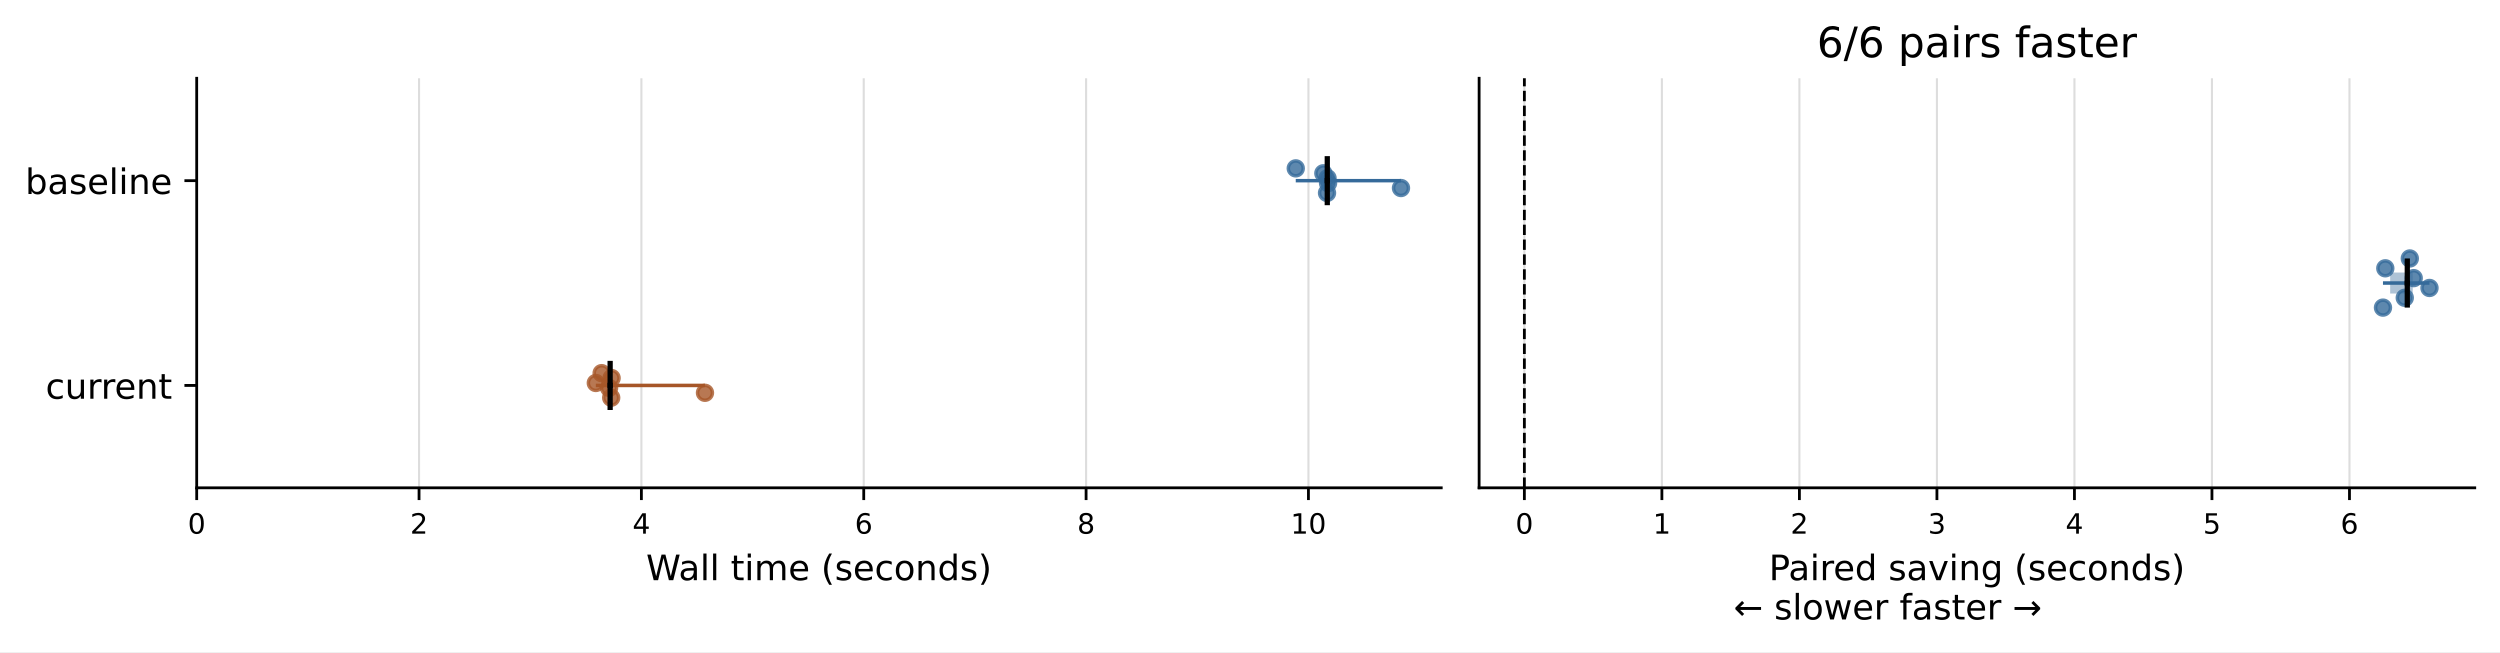
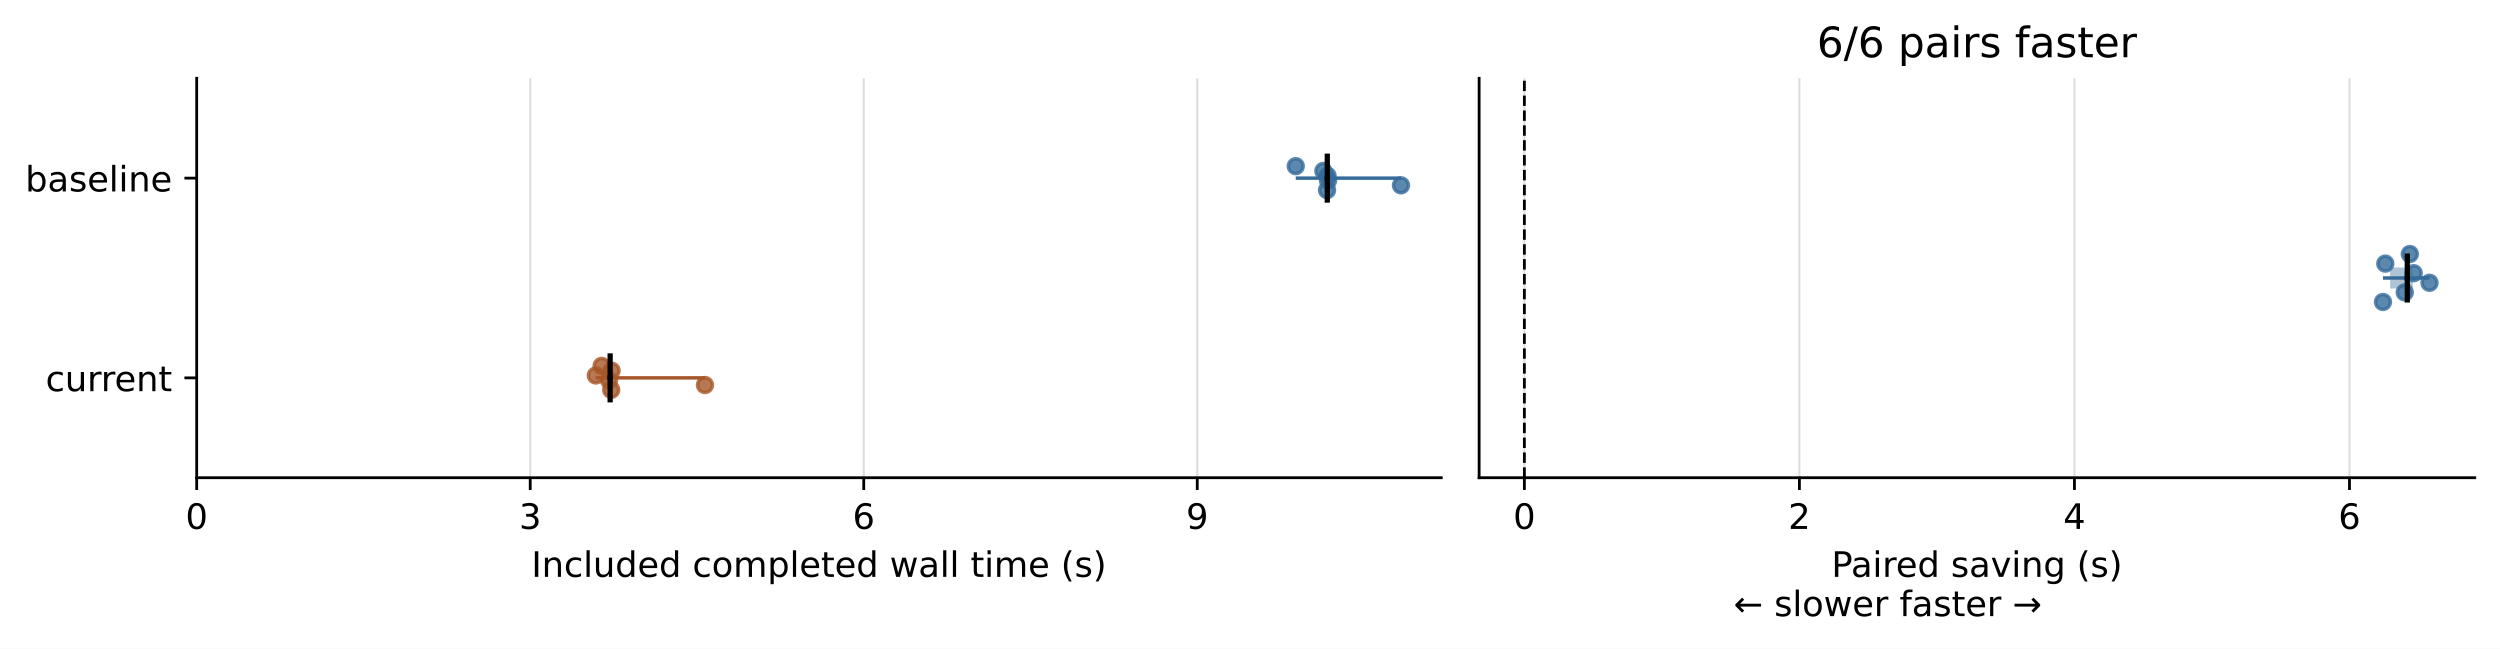
- <svg xmlns="http://www.w3.org/2000/svg" xmlns:xlink="http://www.w3.org/1999/xlink" width="712.836pt" height="185.913pt" viewBox="0 0 712.836 185.913" version="1.1">
+ <svg xmlns="http://www.w3.org/2000/svg" xmlns:xlink="http://www.w3.org/1999/xlink" width="712.836pt" height="184.968pt" viewBox="0 0 712.836 184.968" version="1.1">
  <defs>
    <style type="text/css">*{stroke-linejoin: round; stroke-linecap: butt}</style>
  </defs>
  <g id="figure_1">
    <g id="patch_1">
-       <path d="M 0 185.913  L 712.836 185.913  L 712.836 0  L 0 0  z " style="fill: #ffffff" />
+       <path d="M 0 184.968  L 712.836 184.968  L 712.836 0  L 0 0  z " style="fill: #ffffff" />
    </g>
    <g id="axes_1">
      <g id="patch_2">
-         <path d="M 56.086 139.094  L 410.947 139.094  L 410.947 22.318  L 56.086 22.318  z " style="fill: #ffffff" />
+         <path d="M 56.086 136.214  L 410.947 136.214  L 410.947 22.318  L 56.086 22.318  z " style="fill: #ffffff" />
      </g>
      <g id="matplotlib.axis_1">
        <g id="xtick_1">
          <g id="line2d_1">
-             <path d="M 56.086 139.094  L 56.086 22.318  " clip-path="url(#p09253b8ba0)" style="fill: none; stroke: #dddddd; stroke-width: 0.6; stroke-linecap: square" />
+             <path d="M 56.086 136.214  L 56.086 22.318  " clip-path="url(#pa0a69498f5)" style="fill: none; stroke: #dddddd; stroke-width: 0.6; stroke-linecap: square" />
          </g>
          <g id="line2d_2">
            <defs>
-               <path id="mcbb046f7fb" d="M 0 0  L 0 3.5  " style="stroke: #000000; stroke-width: 0.8" />
+               <path id="m85a823e3cc" d="M 0 0  L 0 3.5  " style="stroke: #000000; stroke-width: 0.8" />
            </defs>
            <g>
-               <use xlink:href="#mcbb046f7fb" x="56.086" y="139.094" style="stroke: #000000; stroke-width: 0.8" />
+               <use xlink:href="#m85a823e3cc" x="56.086" y="136.214" style="stroke: #000000; stroke-width: 0.8" />
            </g>
          </g>
          <g id="text_1">
-             <text style="font-size: 8px; font-family: 'DejaVu Sans', 'Bitstream Vera Sans', 'Computer Modern Sans Serif', 'Lucida Grande', 'Verdana', 'Geneva', 'Lucid', 'Arial', 'Helvetica', 'Avant Garde', sans-serif; text-anchor: middle" x="56.086" y="152.173" transform="rotate(-0 56.08594 152.1729)">0</text>
+             <text style="font-size: 10px; font-family: 'DejaVu Sans', 'Bitstream Vera Sans', 'Computer Modern Sans Serif', 'Lucida Grande', 'Verdana', 'Geneva', 'Lucid', 'Arial', 'Helvetica', 'Avant Garde', sans-serif; text-anchor: middle" x="56.086" y="150.813" transform="rotate(-0 56.08594 150.8126)">0</text>
          </g>
        </g>
        <g id="xtick_2">
          <g id="line2d_3">
-             <path d="M 119.484 139.094  L 119.484 22.318  " clip-path="url(#p09253b8ba0)" style="fill: none; stroke: #dddddd; stroke-width: 0.6; stroke-linecap: square" />
+             <path d="M 151.184 136.214  L 151.184 22.318  " clip-path="url(#pa0a69498f5)" style="fill: none; stroke: #dddddd; stroke-width: 0.6; stroke-linecap: square" />
          </g>
          <g id="line2d_4">
            <g>
-               <use xlink:href="#mcbb046f7fb" x="119.484" y="139.094" style="stroke: #000000; stroke-width: 0.8" />
+               <use xlink:href="#m85a823e3cc" x="151.184" y="136.214" style="stroke: #000000; stroke-width: 0.8" />
            </g>
          </g>
          <g id="text_2">
-             <text style="font-size: 8px; font-family: 'DejaVu Sans', 'Bitstream Vera Sans', 'Computer Modern Sans Serif', 'Lucida Grande', 'Verdana', 'Geneva', 'Lucid', 'Arial', 'Helvetica', 'Avant Garde', sans-serif; text-anchor: middle" x="119.484" y="152.173" transform="rotate(-0 119.4845 152.1729)">2</text>
+             <text style="font-size: 10px; font-family: 'DejaVu Sans', 'Bitstream Vera Sans', 'Computer Modern Sans Serif', 'Lucida Grande', 'Verdana', 'Geneva', 'Lucid', 'Arial', 'Helvetica', 'Avant Garde', sans-serif; text-anchor: middle" x="151.184" y="150.813" transform="rotate(-0 151.1837 150.8126)">3</text>
          </g>
        </g>
        <g id="xtick_3">
          <g id="line2d_5">
-             <path d="M 182.883 139.094  L 182.883 22.318  " clip-path="url(#p09253b8ba0)" style="fill: none; stroke: #dddddd; stroke-width: 0.6; stroke-linecap: square" />
+             <path d="M 246.281 136.214  L 246.281 22.318  " clip-path="url(#pa0a69498f5)" style="fill: none; stroke: #dddddd; stroke-width: 0.6; stroke-linecap: square" />
          </g>
          <g id="line2d_6">
            <g>
-               <use xlink:href="#mcbb046f7fb" x="182.883" y="139.094" style="stroke: #000000; stroke-width: 0.8" />
+               <use xlink:href="#m85a823e3cc" x="246.281" y="136.214" style="stroke: #000000; stroke-width: 0.8" />
            </g>
          </g>
          <g id="text_3">
-             <text style="font-size: 8px; font-family: 'DejaVu Sans', 'Bitstream Vera Sans', 'Computer Modern Sans Serif', 'Lucida Grande', 'Verdana', 'Geneva', 'Lucid', 'Arial', 'Helvetica', 'Avant Garde', sans-serif; text-anchor: middle" x="182.883" y="152.173" transform="rotate(-0 182.883 152.1729)">4</text>
+             <text style="font-size: 10px; font-family: 'DejaVu Sans', 'Bitstream Vera Sans', 'Computer Modern Sans Serif', 'Lucida Grande', 'Verdana', 'Geneva', 'Lucid', 'Arial', 'Helvetica', 'Avant Garde', sans-serif; text-anchor: middle" x="246.281" y="150.813" transform="rotate(-0 246.2815 150.8126)">6</text>
          </g>
        </g>
        <g id="xtick_4">
          <g id="line2d_7">
-             <path d="M 246.281 139.094  L 246.281 22.318  " clip-path="url(#p09253b8ba0)" style="fill: none; stroke: #dddddd; stroke-width: 0.6; stroke-linecap: square" />
+             <path d="M 341.379 136.214  L 341.379 22.318  " clip-path="url(#pa0a69498f5)" style="fill: none; stroke: #dddddd; stroke-width: 0.6; stroke-linecap: square" />
          </g>
          <g id="line2d_8">
            <g>
-               <use xlink:href="#mcbb046f7fb" x="246.281" y="139.094" style="stroke: #000000; stroke-width: 0.8" />
+               <use xlink:href="#m85a823e3cc" x="341.379" y="136.214" style="stroke: #000000; stroke-width: 0.8" />
            </g>
          </g>
          <g id="text_4">
-             <text style="font-size: 8px; font-family: 'DejaVu Sans', 'Bitstream Vera Sans', 'Computer Modern Sans Serif', 'Lucida Grande', 'Verdana', 'Geneva', 'Lucid', 'Arial', 'Helvetica', 'Avant Garde', sans-serif; text-anchor: middle" x="246.281" y="152.173" transform="rotate(-0 246.2815 152.1729)">6</text>
-           </g>
-         </g>
-         <g id="xtick_5">
-           <g id="line2d_9">
-             <path d="M 309.68 139.094  L 309.68 22.318  " clip-path="url(#p09253b8ba0)" style="fill: none; stroke: #dddddd; stroke-width: 0.6; stroke-linecap: square" />
-           </g>
-           <g id="line2d_10">
-             <g>
-               <use xlink:href="#mcbb046f7fb" x="309.68" y="139.094" style="stroke: #000000; stroke-width: 0.8" />
-             </g>
-           </g>
-           <g id="text_5">
-             <text style="font-size: 8px; font-family: 'DejaVu Sans', 'Bitstream Vera Sans', 'Computer Modern Sans Serif', 'Lucida Grande', 'Verdana', 'Geneva', 'Lucid', 'Arial', 'Helvetica', 'Avant Garde', sans-serif; text-anchor: middle" x="309.68" y="152.173" transform="rotate(-0 309.68 152.1729)">8</text>
-           </g>
-         </g>
-         <g id="xtick_6">
-           <g id="line2d_11">
-             <path d="M 373.079 139.094  L 373.079 22.318  " clip-path="url(#p09253b8ba0)" style="fill: none; stroke: #dddddd; stroke-width: 0.6; stroke-linecap: square" />
-           </g>
-           <g id="line2d_12">
-             <g>
-               <use xlink:href="#mcbb046f7fb" x="373.079" y="139.094" style="stroke: #000000; stroke-width: 0.8" />
-             </g>
-           </g>
-           <g id="text_6">
-             <text style="font-size: 8px; font-family: 'DejaVu Sans', 'Bitstream Vera Sans', 'Computer Modern Sans Serif', 'Lucida Grande', 'Verdana', 'Geneva', 'Lucid', 'Arial', 'Helvetica', 'Avant Garde', sans-serif; text-anchor: middle" x="373.079" y="152.173" transform="rotate(-0 373.0785 152.1729)">10</text>
-           </g>
-         </g>
-         <g id="text_7">
-           <text style="font-size: 10px; font-family: 'DejaVu Sans', 'Bitstream Vera Sans', 'Computer Modern Sans Serif', 'Lucida Grande', 'Verdana', 'Geneva', 'Lucid', 'Arial', 'Helvetica', 'Avant Garde', sans-serif; text-anchor: middle" x="233.516" y="165.435" transform="rotate(-0 233.5165 165.4351)">Wall time (seconds)</text>
+             <text style="font-size: 10px; font-family: 'DejaVu Sans', 'Bitstream Vera Sans', 'Computer Modern Sans Serif', 'Lucida Grande', 'Verdana', 'Geneva', 'Lucid', 'Arial', 'Helvetica', 'Avant Garde', sans-serif; text-anchor: middle" x="341.379" y="150.813" transform="rotate(-0 341.3793 150.8126)">9</text>
+           </g>
+         </g>
+         <g id="text_5">
+           <text style="font-size: 10px; font-family: 'DejaVu Sans', 'Bitstream Vera Sans', 'Computer Modern Sans Serif', 'Lucida Grande', 'Verdana', 'Geneva', 'Lucid', 'Arial', 'Helvetica', 'Avant Garde', sans-serif; text-anchor: middle" x="233.516" y="164.491" transform="rotate(-0 233.5165 164.4907)">Included completed wall time (s)</text>
        </g>
      </g>
      <g id="matplotlib.axis_2">
        <g id="ytick_1">
-           <g id="line2d_13">
+           <g id="line2d_9">
            <defs>
-               <path id="m16d4277855" d="M 0 0  L -3.5 0  " style="stroke: #000000; stroke-width: 0.8" />
+               <path id="ma7967ac79f" d="M 0 0  L -3.5 0  " style="stroke: #000000; stroke-width: 0.8" />
            </defs>
            <g>
-               <use xlink:href="#m16d4277855" x="56.086" y="51.512" style="stroke: #000000; stroke-width: 0.8" />
-             </g>
-           </g>
-           <g id="text_8">
-             <text style="font-size: 10px; font-family: 'DejaVu Sans', 'Bitstream Vera Sans', 'Computer Modern Sans Serif', 'Lucida Grande', 'Verdana', 'Geneva', 'Lucid', 'Arial', 'Helvetica', 'Avant Garde', sans-serif; text-anchor: end" x="49.086" y="55.311" transform="rotate(-0 49.08594 55.31134)">baseline</text>
+               <use xlink:href="#ma7967ac79f" x="56.086" y="50.792" style="stroke: #000000; stroke-width: 0.8" />
+             </g>
+           </g>
+           <g id="text_6">
+             <text style="font-size: 10px; font-family: 'DejaVu Sans', 'Bitstream Vera Sans', 'Computer Modern Sans Serif', 'Lucida Grande', 'Verdana', 'Geneva', 'Lucid', 'Arial', 'Helvetica', 'Avant Garde', sans-serif; text-anchor: end" x="49.086" y="54.591" transform="rotate(-0 49.08594 54.59134)">baseline</text>
          </g>
        </g>
        <g id="ytick_2">
-           <g id="line2d_14">
-             <g>
-               <use xlink:href="#m16d4277855" x="56.086" y="109.9" style="stroke: #000000; stroke-width: 0.8" />
-             </g>
-           </g>
-           <g id="text_9">
-             <text style="font-size: 10px; font-family: 'DejaVu Sans', 'Bitstream Vera Sans', 'Computer Modern Sans Serif', 'Lucida Grande', 'Verdana', 'Geneva', 'Lucid', 'Arial', 'Helvetica', 'Avant Garde', sans-serif; text-anchor: end" x="49.086" y="113.699" transform="rotate(-0 49.08594 113.6993)">current</text>
+           <g id="line2d_10">
+             <g>
+               <use xlink:href="#ma7967ac79f" x="56.086" y="107.74" style="stroke: #000000; stroke-width: 0.8" />
+             </g>
+           </g>
+           <g id="text_7">
+             <text style="font-size: 10px; font-family: 'DejaVu Sans', 'Bitstream Vera Sans', 'Computer Modern Sans Serif', 'Lucida Grande', 'Verdana', 'Geneva', 'Lucid', 'Arial', 'Helvetica', 'Avant Garde', sans-serif; text-anchor: end" x="49.086" y="111.539" transform="rotate(-0 49.08594 111.5393)">current</text>
          </g>
        </g>
      </g>
      <g id="LineCollection_1">
-         <path d="M 369.464 51.512  L 399.468 51.512  " clip-path="url(#p09253b8ba0)" style="fill: none; stroke: #356a9a" />
+         <path d="M 369.464 50.792  L 399.468 50.792  " clip-path="url(#pa0a69498f5)" style="fill: none; stroke: #356a9a" />
      </g>
      <g id="LineCollection_2">
-         <path d="M 377.594 51.512  L 378.637 51.512  " clip-path="url(#p09253b8ba0)" style="fill: none; stroke: #356a9a; stroke-opacity: 0.4; stroke-width: 6" />
+         <path d="M 377.594 50.792  L 378.637 50.792  " clip-path="url(#pa0a69498f5)" style="fill: none; stroke: #356a9a; stroke-opacity: 0.4; stroke-width: 6" />
      </g>
      <g id="LineCollection_3">
-         <path d="M 169.885 109.9  L 201.013 109.9  " clip-path="url(#p09253b8ba0)" style="fill: none; stroke: #a65628" />
+         <path d="M 169.885 107.74  L 201.013 107.74  " clip-path="url(#pa0a69498f5)" style="fill: none; stroke: #a65628" />
      </g>
      <g id="LineCollection_4">
-         <path d="M 172.077 109.9  L 174.361 109.9  " clip-path="url(#p09253b8ba0)" style="fill: none; stroke: #a65628; stroke-opacity: 0.4; stroke-width: 6" />
+         <path d="M 172.077 107.74  L 174.361 107.74  " clip-path="url(#pa0a69498f5)" style="fill: none; stroke: #a65628; stroke-opacity: 0.4; stroke-width: 6" />
      </g>
      <g id="patch_3">
-         <path d="M 56.086 139.094  L 56.086 22.318  " style="fill: none; stroke: #000000; stroke-width: 0.8; stroke-linejoin: miter; stroke-linecap: square" />
+         <path d="M 56.086 136.214  L 56.086 22.318  " style="fill: none; stroke: #000000; stroke-width: 0.8; stroke-linejoin: miter; stroke-linecap: square" />
      </g>
      <g id="patch_4">
-         <path d="M 56.086 139.094  L 410.947 139.094  " style="fill: none; stroke: #000000; stroke-width: 0.8; stroke-linejoin: miter; stroke-linecap: square" />
+         <path d="M 56.086 136.214  L 410.947 136.214  " style="fill: none; stroke: #000000; stroke-width: 0.8; stroke-linejoin: miter; stroke-linecap: square" />
      </g>
      <g id="PathCollection_1">
        <defs>
-           <path id="m910f1e23b7" d="M 0 2.121  C 0.563 2.121 1.102 1.898 1.5 1.5  C 1.898 1.102 2.121 0.563 2.121 0  C 2.121 -0.563 1.898 -1.102 1.5 -1.5  C 1.102 -1.898 0.563 -2.121 0 -2.121  C -0.563 -2.121 -1.102 -1.898 -1.5 -1.5  C -1.898 -1.102 -2.121 -0.563 -2.121 0  C -2.121 0.563 -1.898 1.102 -1.5 1.5  C -1.102 1.898 -0.563 2.121 0 2.121  z " style="stroke: #356a9a; stroke-opacity: 0.8" />
+           <path id="m392c18a49d" d="M 0 2.121  C 0.563 2.121 1.102 1.898 1.5 1.5  C 1.898 1.102 2.121 0.563 2.121 0  C 2.121 -0.563 1.898 -1.102 1.5 -1.5  C 1.102 -1.898 0.563 -2.121 0 -2.121  C -0.563 -2.121 -1.102 -1.898 -1.5 -1.5  C -1.898 -1.102 -2.121 -0.563 -2.121 0  C -2.121 0.563 -1.898 1.102 -1.5 1.5  C -1.102 1.898 -0.563 2.121 0 2.121  z " style="stroke: #356a9a; stroke-opacity: 0.8" />
        </defs>
-         <g clip-path="url(#p09253b8ba0)">
-           <use xlink:href="#m910f1e23b7" x="369.464" y="48.009" style="fill: #356a9a; fill-opacity: 0.8; stroke: #356a9a; stroke-opacity: 0.8" />
-           <use xlink:href="#m910f1e23b7" x="377.332" y="49.41" style="fill: #356a9a; fill-opacity: 0.8; stroke: #356a9a; stroke-opacity: 0.8" />
-           <use xlink:href="#m910f1e23b7" x="378.526" y="50.811" style="fill: #356a9a; fill-opacity: 0.8; stroke: #356a9a; stroke-opacity: 0.8" />
-           <use xlink:href="#m910f1e23b7" x="378.674" y="52.213" style="fill: #356a9a; fill-opacity: 0.8; stroke: #356a9a; stroke-opacity: 0.8" />
-           <use xlink:href="#m910f1e23b7" x="399.468" y="53.614" style="fill: #356a9a; fill-opacity: 0.8; stroke: #356a9a; stroke-opacity: 0.8" />
-           <use xlink:href="#m910f1e23b7" x="378.38" y="55.015" style="fill: #356a9a; fill-opacity: 0.8; stroke: #356a9a; stroke-opacity: 0.8" />
+         <g clip-path="url(#pa0a69498f5)">
+           <use xlink:href="#m392c18a49d" x="369.464" y="47.375" style="fill: #356a9a; fill-opacity: 0.8; stroke: #356a9a; stroke-opacity: 0.8" />
+           <use xlink:href="#m392c18a49d" x="377.332" y="48.742" style="fill: #356a9a; fill-opacity: 0.8; stroke: #356a9a; stroke-opacity: 0.8" />
+           <use xlink:href="#m392c18a49d" x="378.526" y="50.109" style="fill: #356a9a; fill-opacity: 0.8; stroke: #356a9a; stroke-opacity: 0.8" />
+           <use xlink:href="#m392c18a49d" x="378.674" y="51.476" style="fill: #356a9a; fill-opacity: 0.8; stroke: #356a9a; stroke-opacity: 0.8" />
+           <use xlink:href="#m392c18a49d" x="399.468" y="52.842" style="fill: #356a9a; fill-opacity: 0.8; stroke: #356a9a; stroke-opacity: 0.8" />
+           <use xlink:href="#m392c18a49d" x="378.38" y="54.209" style="fill: #356a9a; fill-opacity: 0.8; stroke: #356a9a; stroke-opacity: 0.8" />
        </g>
      </g>
      <g id="PathCollection_2">
        <defs>
-           <path id="m48325b15b5" d="M 0 2.121  C 0.563 2.121 1.102 1.898 1.5 1.5  C 1.898 1.102 2.121 0.563 2.121 0  C 2.121 -0.563 1.898 -1.102 1.5 -1.5  C 1.102 -1.898 0.563 -2.121 0 -2.121  C -0.563 -2.121 -1.102 -1.898 -1.5 -1.5  C -1.898 -1.102 -2.121 -0.563 -2.121 0  C -2.121 0.563 -1.898 1.102 -1.5 1.5  C -1.102 1.898 -0.563 2.121 0 2.121  z " style="stroke: #a65628; stroke-opacity: 0.8" />
+           <path id="m69e7d867d7" d="M 0 2.121  C 0.563 2.121 1.102 1.898 1.5 1.5  C 1.898 1.102 2.121 0.563 2.121 0  C 2.121 -0.563 1.898 -1.102 1.5 -1.5  C 1.102 -1.898 0.563 -2.121 0 -2.121  C -0.563 -2.121 -1.102 -1.898 -1.5 -1.5  C -1.898 -1.102 -2.121 -0.563 -2.121 0  C -2.121 0.563 -1.898 1.102 -1.5 1.5  C -1.102 1.898 -0.563 2.121 0 2.121  z " style="stroke: #a65628; stroke-opacity: 0.8" />
        </defs>
-         <g clip-path="url(#p09253b8ba0)">
-           <use xlink:href="#m48325b15b5" x="171.546" y="106.397" style="fill: #a65628; fill-opacity: 0.8; stroke: #a65628; stroke-opacity: 0.8" />
-           <use xlink:href="#m48325b15b5" x="174.389" y="107.798" style="fill: #a65628; fill-opacity: 0.8; stroke: #a65628; stroke-opacity: 0.8" />
-           <use xlink:href="#m48325b15b5" x="169.885" y="109.199" style="fill: #a65628; fill-opacity: 0.8; stroke: #a65628; stroke-opacity: 0.8" />
-           <use xlink:href="#m48325b15b5" x="173.669" y="110.601" style="fill: #a65628; fill-opacity: 0.8; stroke: #a65628; stroke-opacity: 0.8" />
-           <use xlink:href="#m48325b15b5" x="201.013" y="112.002" style="fill: #a65628; fill-opacity: 0.8; stroke: #a65628; stroke-opacity: 0.8" />
-           <use xlink:href="#m48325b15b5" x="174.275" y="113.403" style="fill: #a65628; fill-opacity: 0.8; stroke: #a65628; stroke-opacity: 0.8" />
-         </g>
-       </g>
-       <g id="line2d_15">
-         <path d="M 378.453 51.512  " clip-path="url(#p09253b8ba0)" style="fill: none; stroke: #000000; stroke-width: 1.5; stroke-linecap: square" />
+         <g clip-path="url(#pa0a69498f5)">
+           <use xlink:href="#m69e7d867d7" x="171.546" y="104.323" style="fill: #a65628; fill-opacity: 0.8; stroke: #a65628; stroke-opacity: 0.8" />
+           <use xlink:href="#m69e7d867d7" x="174.389" y="105.69" style="fill: #a65628; fill-opacity: 0.8; stroke: #a65628; stroke-opacity: 0.8" />
+           <use xlink:href="#m69e7d867d7" x="169.885" y="107.057" style="fill: #a65628; fill-opacity: 0.8; stroke: #a65628; stroke-opacity: 0.8" />
+           <use xlink:href="#m69e7d867d7" x="173.669" y="108.424" style="fill: #a65628; fill-opacity: 0.8; stroke: #a65628; stroke-opacity: 0.8" />
+           <use xlink:href="#m69e7d867d7" x="201.013" y="109.79" style="fill: #a65628; fill-opacity: 0.8; stroke: #a65628; stroke-opacity: 0.8" />
+           <use xlink:href="#m69e7d867d7" x="174.275" y="111.157" style="fill: #a65628; fill-opacity: 0.8; stroke: #a65628; stroke-opacity: 0.8" />
+         </g>
+       </g>
+       <g id="line2d_11">
+         <path d="M 378.453 50.792  " clip-path="url(#pa0a69498f5)" style="fill: none; stroke: #000000; stroke-width: 1.5; stroke-linecap: square" />
        <defs>
-           <path id="me149b7b6f7" d="M 0 7  L 0 -7  " style="stroke: #000000; stroke-width: 1.5" />
+           <path id="m5cb2c12720" d="M 0 7  L 0 -7  " style="stroke: #000000; stroke-width: 1.5" />
        </defs>
-         <g clip-path="url(#p09253b8ba0)">
-           <use xlink:href="#me149b7b6f7" x="378.453" y="51.512" style="stroke: #000000; stroke-width: 1.5" />
-         </g>
-       </g>
-       <g id="line2d_16">
-         <path d="M 173.972 109.9  " clip-path="url(#p09253b8ba0)" style="fill: none; stroke: #000000; stroke-width: 1.5; stroke-linecap: square" />
-         <g clip-path="url(#p09253b8ba0)">
-           <use xlink:href="#me149b7b6f7" x="173.972" y="109.9" style="stroke: #000000; stroke-width: 1.5" />
+         <g clip-path="url(#pa0a69498f5)">
+           <use xlink:href="#m5cb2c12720" x="378.453" y="50.792" style="stroke: #000000; stroke-width: 1.5" />
+         </g>
+       </g>
+       <g id="line2d_12">
+         <path d="M 173.972 107.74  " clip-path="url(#pa0a69498f5)" style="fill: none; stroke: #000000; stroke-width: 1.5; stroke-linecap: square" />
+         <g clip-path="url(#pa0a69498f5)">
+           <use xlink:href="#m5cb2c12720" x="173.972" y="107.74" style="stroke: #000000; stroke-width: 1.5" />
        </g>
      </g>
    </g>
    <g id="axes_2">
      <g id="patch_5">
-         <path d="M 421.747 139.094  L 705.636 139.094  L 705.636 22.318  L 421.747 22.318  z " style="fill: #ffffff" />
+         <path d="M 421.747 136.214  L 705.636 136.214  L 705.636 22.318  L 421.747 22.318  z " style="fill: #ffffff" />
      </g>
      <g id="matplotlib.axis_3">
+         <g id="xtick_5">
+           <g id="line2d_13">
+             <path d="M 434.651 136.214  L 434.651 22.318  " clip-path="url(#pec1b2222bd)" style="fill: none; stroke: #dddddd; stroke-width: 0.6; stroke-linecap: square" />
+           </g>
+           <g id="line2d_14">
+             <g>
+               <use xlink:href="#m85a823e3cc" x="434.651" y="136.214" style="stroke: #000000; stroke-width: 0.8" />
+             </g>
+           </g>
+           <g id="text_8">
+             <text style="font-size: 10px; font-family: 'DejaVu Sans', 'Bitstream Vera Sans', 'Computer Modern Sans Serif', 'Lucida Grande', 'Verdana', 'Geneva', 'Lucid', 'Arial', 'Helvetica', 'Avant Garde', sans-serif; text-anchor: middle" x="434.651" y="150.813" transform="rotate(-0 434.6511 150.8126)">0</text>
+           </g>
+         </g>
+         <g id="xtick_6">
+           <g id="line2d_15">
+             <path d="M 513.072 136.214  L 513.072 22.318  " clip-path="url(#pec1b2222bd)" style="fill: none; stroke: #dddddd; stroke-width: 0.6; stroke-linecap: square" />
+           </g>
+           <g id="line2d_16">
+             <g>
+               <use xlink:href="#m85a823e3cc" x="513.072" y="136.214" style="stroke: #000000; stroke-width: 0.8" />
+             </g>
+           </g>
+           <g id="text_9">
+             <text style="font-size: 10px; font-family: 'DejaVu Sans', 'Bitstream Vera Sans', 'Computer Modern Sans Serif', 'Lucida Grande', 'Verdana', 'Geneva', 'Lucid', 'Arial', 'Helvetica', 'Avant Garde', sans-serif; text-anchor: middle" x="513.072" y="150.813" transform="rotate(-0 513.0723 150.8126)">2</text>
+           </g>
+         </g>
        <g id="xtick_7">
          <g id="line2d_17">
-             <path d="M 434.651 139.094  L 434.651 22.318  " clip-path="url(#pcd2f29407a)" style="fill: none; stroke: #dddddd; stroke-width: 0.6; stroke-linecap: square" />
+             <path d="M 591.494 136.214  L 591.494 22.318  " clip-path="url(#pec1b2222bd)" style="fill: none; stroke: #dddddd; stroke-width: 0.6; stroke-linecap: square" />
          </g>
          <g id="line2d_18">
            <g>
-               <use xlink:href="#mcbb046f7fb" x="434.651" y="139.094" style="stroke: #000000; stroke-width: 0.8" />
+               <use xlink:href="#m85a823e3cc" x="591.494" y="136.214" style="stroke: #000000; stroke-width: 0.8" />
            </g>
          </g>
          <g id="text_10">
-             <text style="font-size: 8px; font-family: 'DejaVu Sans', 'Bitstream Vera Sans', 'Computer Modern Sans Serif', 'Lucida Grande', 'Verdana', 'Geneva', 'Lucid', 'Arial', 'Helvetica', 'Avant Garde', sans-serif; text-anchor: middle" x="434.651" y="152.173" transform="rotate(-0 434.6511 152.1729)">0</text>
+             <text style="font-size: 10px; font-family: 'DejaVu Sans', 'Bitstream Vera Sans', 'Computer Modern Sans Serif', 'Lucida Grande', 'Verdana', 'Geneva', 'Lucid', 'Arial', 'Helvetica', 'Avant Garde', sans-serif; text-anchor: middle" x="591.494" y="150.813" transform="rotate(-0 591.4936 150.8126)">4</text>
          </g>
        </g>
        <g id="xtick_8">
          <g id="line2d_19">
-             <path d="M 473.862 139.094  L 473.862 22.318  " clip-path="url(#pcd2f29407a)" style="fill: none; stroke: #dddddd; stroke-width: 0.6; stroke-linecap: square" />
+             <path d="M 669.915 136.214  L 669.915 22.318  " clip-path="url(#pec1b2222bd)" style="fill: none; stroke: #dddddd; stroke-width: 0.6; stroke-linecap: square" />
          </g>
          <g id="line2d_20">
            <g>
-               <use xlink:href="#mcbb046f7fb" x="473.862" y="139.094" style="stroke: #000000; stroke-width: 0.8" />
+               <use xlink:href="#m85a823e3cc" x="669.915" y="136.214" style="stroke: #000000; stroke-width: 0.8" />
            </g>
          </g>
          <g id="text_11">
-             <text style="font-size: 8px; font-family: 'DejaVu Sans', 'Bitstream Vera Sans', 'Computer Modern Sans Serif', 'Lucida Grande', 'Verdana', 'Geneva', 'Lucid', 'Arial', 'Helvetica', 'Avant Garde', sans-serif; text-anchor: middle" x="473.862" y="152.173" transform="rotate(-0 473.8617 152.1729)">1</text>
-           </g>
-         </g>
-         <g id="xtick_9">
-           <g id="line2d_21">
-             <path d="M 513.072 139.094  L 513.072 22.318  " clip-path="url(#pcd2f29407a)" style="fill: none; stroke: #dddddd; stroke-width: 0.6; stroke-linecap: square" />
-           </g>
-           <g id="line2d_22">
-             <g>
-               <use xlink:href="#mcbb046f7fb" x="513.072" y="139.094" style="stroke: #000000; stroke-width: 0.8" />
-             </g>
-           </g>
-           <g id="text_12">
-             <text style="font-size: 8px; font-family: 'DejaVu Sans', 'Bitstream Vera Sans', 'Computer Modern Sans Serif', 'Lucida Grande', 'Verdana', 'Geneva', 'Lucid', 'Arial', 'Helvetica', 'Avant Garde', sans-serif; text-anchor: middle" x="513.072" y="152.173" transform="rotate(-0 513.0723 152.1729)">2</text>
-           </g>
-         </g>
-         <g id="xtick_10">
-           <g id="line2d_23">
-             <path d="M 552.283 139.094  L 552.283 22.318  " clip-path="url(#pcd2f29407a)" style="fill: none; stroke: #dddddd; stroke-width: 0.6; stroke-linecap: square" />
-           </g>
-           <g id="line2d_24">
-             <g>
-               <use xlink:href="#mcbb046f7fb" x="552.283" y="139.094" style="stroke: #000000; stroke-width: 0.8" />
-             </g>
-           </g>
-           <g id="text_13">
-             <text style="font-size: 8px; font-family: 'DejaVu Sans', 'Bitstream Vera Sans', 'Computer Modern Sans Serif', 'Lucida Grande', 'Verdana', 'Geneva', 'Lucid', 'Arial', 'Helvetica', 'Avant Garde', sans-serif; text-anchor: middle" x="552.283" y="152.173" transform="rotate(-0 552.2829 152.1729)">3</text>
-           </g>
-         </g>
-         <g id="xtick_11">
-           <g id="line2d_25">
-             <path d="M 591.494 139.094  L 591.494 22.318  " clip-path="url(#pcd2f29407a)" style="fill: none; stroke: #dddddd; stroke-width: 0.6; stroke-linecap: square" />
-           </g>
-           <g id="line2d_26">
-             <g>
-               <use xlink:href="#mcbb046f7fb" x="591.494" y="139.094" style="stroke: #000000; stroke-width: 0.8" />
-             </g>
-           </g>
-           <g id="text_14">
-             <text style="font-size: 8px; font-family: 'DejaVu Sans', 'Bitstream Vera Sans', 'Computer Modern Sans Serif', 'Lucida Grande', 'Verdana', 'Geneva', 'Lucid', 'Arial', 'Helvetica', 'Avant Garde', sans-serif; text-anchor: middle" x="591.494" y="152.173" transform="rotate(-0 591.4936 152.1729)">4</text>
-           </g>
-         </g>
-         <g id="xtick_12">
-           <g id="line2d_27">
-             <path d="M 630.704 139.094  L 630.704 22.318  " clip-path="url(#pcd2f29407a)" style="fill: none; stroke: #dddddd; stroke-width: 0.6; stroke-linecap: square" />
-           </g>
-           <g id="line2d_28">
-             <g>
-               <use xlink:href="#mcbb046f7fb" x="630.704" y="139.094" style="stroke: #000000; stroke-width: 0.8" />
-             </g>
-           </g>
-           <g id="text_15">
-             <text style="font-size: 8px; font-family: 'DejaVu Sans', 'Bitstream Vera Sans', 'Computer Modern Sans Serif', 'Lucida Grande', 'Verdana', 'Geneva', 'Lucid', 'Arial', 'Helvetica', 'Avant Garde', sans-serif; text-anchor: middle" x="630.704" y="152.173" transform="rotate(-0 630.7042 152.1729)">5</text>
-           </g>
-         </g>
-         <g id="xtick_13">
-           <g id="line2d_29">
-             <path d="M 669.915 139.094  L 669.915 22.318  " clip-path="url(#pcd2f29407a)" style="fill: none; stroke: #dddddd; stroke-width: 0.6; stroke-linecap: square" />
-           </g>
-           <g id="line2d_30">
-             <g>
-               <use xlink:href="#mcbb046f7fb" x="669.915" y="139.094" style="stroke: #000000; stroke-width: 0.8" />
-             </g>
-           </g>
-           <g id="text_16">
-             <text style="font-size: 8px; font-family: 'DejaVu Sans', 'Bitstream Vera Sans', 'Computer Modern Sans Serif', 'Lucida Grande', 'Verdana', 'Geneva', 'Lucid', 'Arial', 'Helvetica', 'Avant Garde', sans-serif; text-anchor: middle" x="669.915" y="152.173" transform="rotate(-0 669.9148 152.1729)">6</text>
-           </g>
-         </g>
-         <g id="text_17">
-           <text style="font-size: 10px; font-family: 'DejaVu Sans', 'Bitstream Vera Sans', 'Computer Modern Sans Serif', 'Lucida Grande', 'Verdana', 'Geneva', 'Lucid', 'Arial', 'Helvetica', 'Avant Garde', sans-serif" transform="translate(504.3774 165.4351)">Paired saving (seconds)</text>
-           <text style="font-size: 10px; font-family: 'DejaVu Sans', 'Bitstream Vera Sans', 'Computer Modern Sans Serif', 'Lucida Grande', 'Verdana', 'Geneva', 'Lucid', 'Arial', 'Helvetica', 'Avant Garde', sans-serif" transform="translate(494.3243 176.6329)">← slower                 faster →</text>
+             <text style="font-size: 10px; font-family: 'DejaVu Sans', 'Bitstream Vera Sans', 'Computer Modern Sans Serif', 'Lucida Grande', 'Verdana', 'Geneva', 'Lucid', 'Arial', 'Helvetica', 'Avant Garde', sans-serif; text-anchor: middle" x="669.915" y="150.813" transform="rotate(-0 669.9148 150.8126)">6</text>
+           </g>
+         </g>
+         <g id="text_12">
+           <text style="font-size: 10px; font-family: 'DejaVu Sans', 'Bitstream Vera Sans', 'Computer Modern Sans Serif', 'Lucida Grande', 'Verdana', 'Geneva', 'Lucid', 'Arial', 'Helvetica', 'Avant Garde', sans-serif" transform="translate(522.2102 164.4907)">Paired saving (s)</text>
+           <text style="font-size: 10px; font-family: 'DejaVu Sans', 'Bitstream Vera Sans', 'Computer Modern Sans Serif', 'Lucida Grande', 'Verdana', 'Geneva', 'Lucid', 'Arial', 'Helvetica', 'Avant Garde', sans-serif" transform="translate(494.3243 175.6885)">← slower                 faster →</text>
        </g>
      </g>
      <g id="matplotlib.axis_4" />
      <g id="LineCollection_5">
-         <path d="M 679.468 80.706  L 692.732 80.706  " clip-path="url(#pcd2f29407a)" style="fill: none; stroke: #356a9a" />
+         <path d="M 679.468 79.266  L 692.732 79.266  " clip-path="url(#pec1b2222bd)" style="fill: none; stroke: #356a9a" />
      </g>
      <g id="LineCollection_6">
-         <path d="M 681.519 80.706  L 687.955 80.706  " clip-path="url(#pcd2f29407a)" style="fill: none; stroke: #356a9a; stroke-opacity: 0.4; stroke-width: 6" />
-       </g>
-       <g id="line2d_31">
-         <path d="M 434.651 139.094  L 434.651 22.318  " clip-path="url(#pcd2f29407a)" style="fill: none; stroke-dasharray: 2.96,1.28; stroke-dashoffset: 0; stroke: #000000; stroke-width: 0.8" />
+         <path d="M 681.519 79.266  L 687.955 79.266  " clip-path="url(#pec1b2222bd)" style="fill: none; stroke: #356a9a; stroke-opacity: 0.4; stroke-width: 6" />
+       </g>
+       <g id="line2d_21">
+         <path d="M 434.651 136.214  L 434.651 22.318  " clip-path="url(#pec1b2222bd)" style="fill: none; stroke-dasharray: 2.96,1.28; stroke-dashoffset: 0; stroke: #000000; stroke-width: 0.8" />
      </g>
      <g id="patch_6">
-         <path d="M 421.747 139.094  L 421.747 22.318  " style="fill: none; stroke: #000000; stroke-width: 0.8; stroke-linejoin: miter; stroke-linecap: square" />
+         <path d="M 421.747 136.214  L 421.747 22.318  " style="fill: none; stroke: #000000; stroke-width: 0.8; stroke-linejoin: miter; stroke-linecap: square" />
      </g>
      <g id="patch_7">
-         <path d="M 421.747 139.094  L 705.636 139.094  " style="fill: none; stroke: #000000; stroke-width: 0.8; stroke-linejoin: miter; stroke-linecap: square" />
+         <path d="M 421.747 136.214  L 705.636 136.214  " style="fill: none; stroke: #000000; stroke-width: 0.8; stroke-linejoin: miter; stroke-linecap: square" />
      </g>
      <g id="PathCollection_3">
-         <g clip-path="url(#pcd2f29407a)">
-           <use xlink:href="#m910f1e23b7" x="679.468" y="87.713" style="fill: #356a9a; fill-opacity: 0.8; stroke: #356a9a; stroke-opacity: 0.8" />
-           <use xlink:href="#m910f1e23b7" x="685.682" y="84.91" style="fill: #356a9a; fill-opacity: 0.8; stroke: #356a9a; stroke-opacity: 0.8" />
-           <use xlink:href="#m910f1e23b7" x="692.732" y="82.107" style="fill: #356a9a; fill-opacity: 0.8; stroke: #356a9a; stroke-opacity: 0.8" />
-           <use xlink:href="#m910f1e23b7" x="688.233" y="79.305" style="fill: #356a9a; fill-opacity: 0.8; stroke: #356a9a; stroke-opacity: 0.8" />
-           <use xlink:href="#m910f1e23b7" x="680.131" y="76.502" style="fill: #356a9a; fill-opacity: 0.8; stroke: #356a9a; stroke-opacity: 0.8" />
-           <use xlink:href="#m910f1e23b7" x="687.12" y="73.7" style="fill: #356a9a; fill-opacity: 0.8; stroke: #356a9a; stroke-opacity: 0.8" />
-         </g>
-       </g>
-       <g id="text_18">
+         <g clip-path="url(#pec1b2222bd)">
+           <use xlink:href="#m392c18a49d" x="679.468" y="86.1" style="fill: #356a9a; fill-opacity: 0.8; stroke: #356a9a; stroke-opacity: 0.8" />
+           <use xlink:href="#m392c18a49d" x="685.682" y="83.366" style="fill: #356a9a; fill-opacity: 0.8; stroke: #356a9a; stroke-opacity: 0.8" />
+           <use xlink:href="#m392c18a49d" x="692.732" y="80.633" style="fill: #356a9a; fill-opacity: 0.8; stroke: #356a9a; stroke-opacity: 0.8" />
+           <use xlink:href="#m392c18a49d" x="688.233" y="77.899" style="fill: #356a9a; fill-opacity: 0.8; stroke: #356a9a; stroke-opacity: 0.8" />
+           <use xlink:href="#m392c18a49d" x="680.131" y="75.166" style="fill: #356a9a; fill-opacity: 0.8; stroke: #356a9a; stroke-opacity: 0.8" />
+           <use xlink:href="#m392c18a49d" x="687.12" y="72.432" style="fill: #356a9a; fill-opacity: 0.8; stroke: #356a9a; stroke-opacity: 0.8" />
+         </g>
+       </g>
+       <g id="text_13">
        <text style="font-size: 12px; font-family: 'DejaVu Sans', 'Bitstream Vera Sans', 'Computer Modern Sans Serif', 'Lucida Grande', 'Verdana', 'Geneva', 'Lucid', 'Arial', 'Helvetica', 'Avant Garde', sans-serif; text-anchor: middle" x="563.691" y="16.318" transform="rotate(-0 563.6915 16.31812)">6/6 pairs faster</text>
      </g>
-       <g id="line2d_32">
-         <path d="M 686.401 80.706  " clip-path="url(#pcd2f29407a)" style="fill: none; stroke: #000000; stroke-width: 1.5; stroke-linecap: square" />
-         <g clip-path="url(#pcd2f29407a)">
-           <use xlink:href="#me149b7b6f7" x="686.401" y="80.706" style="stroke: #000000; stroke-width: 1.5" />
+       <g id="line2d_22">
+         <path d="M 686.401 79.266  " clip-path="url(#pec1b2222bd)" style="fill: none; stroke: #000000; stroke-width: 1.5; stroke-linecap: square" />
+         <g clip-path="url(#pec1b2222bd)">
+           <use xlink:href="#m5cb2c12720" x="686.401" y="79.266" style="stroke: #000000; stroke-width: 1.5" />
        </g>
      </g>
    </g>
  </g>
  <defs>
-     <clipPath id="p09253b8ba0">
-       <rect x="56.086" y="22.318" width="354.861" height="116.776" />
+     <clipPath id="pa0a69498f5">
+       <rect x="56.086" y="22.318" width="354.861" height="113.896" />
    </clipPath>
-     <clipPath id="pcd2f29407a">
-       <rect x="421.747" y="22.318" width="283.889" height="116.776" />
+     <clipPath id="pec1b2222bd">
+       <rect x="421.747" y="22.318" width="283.889" height="113.896" />
    </clipPath>
  </defs>
</svg>
